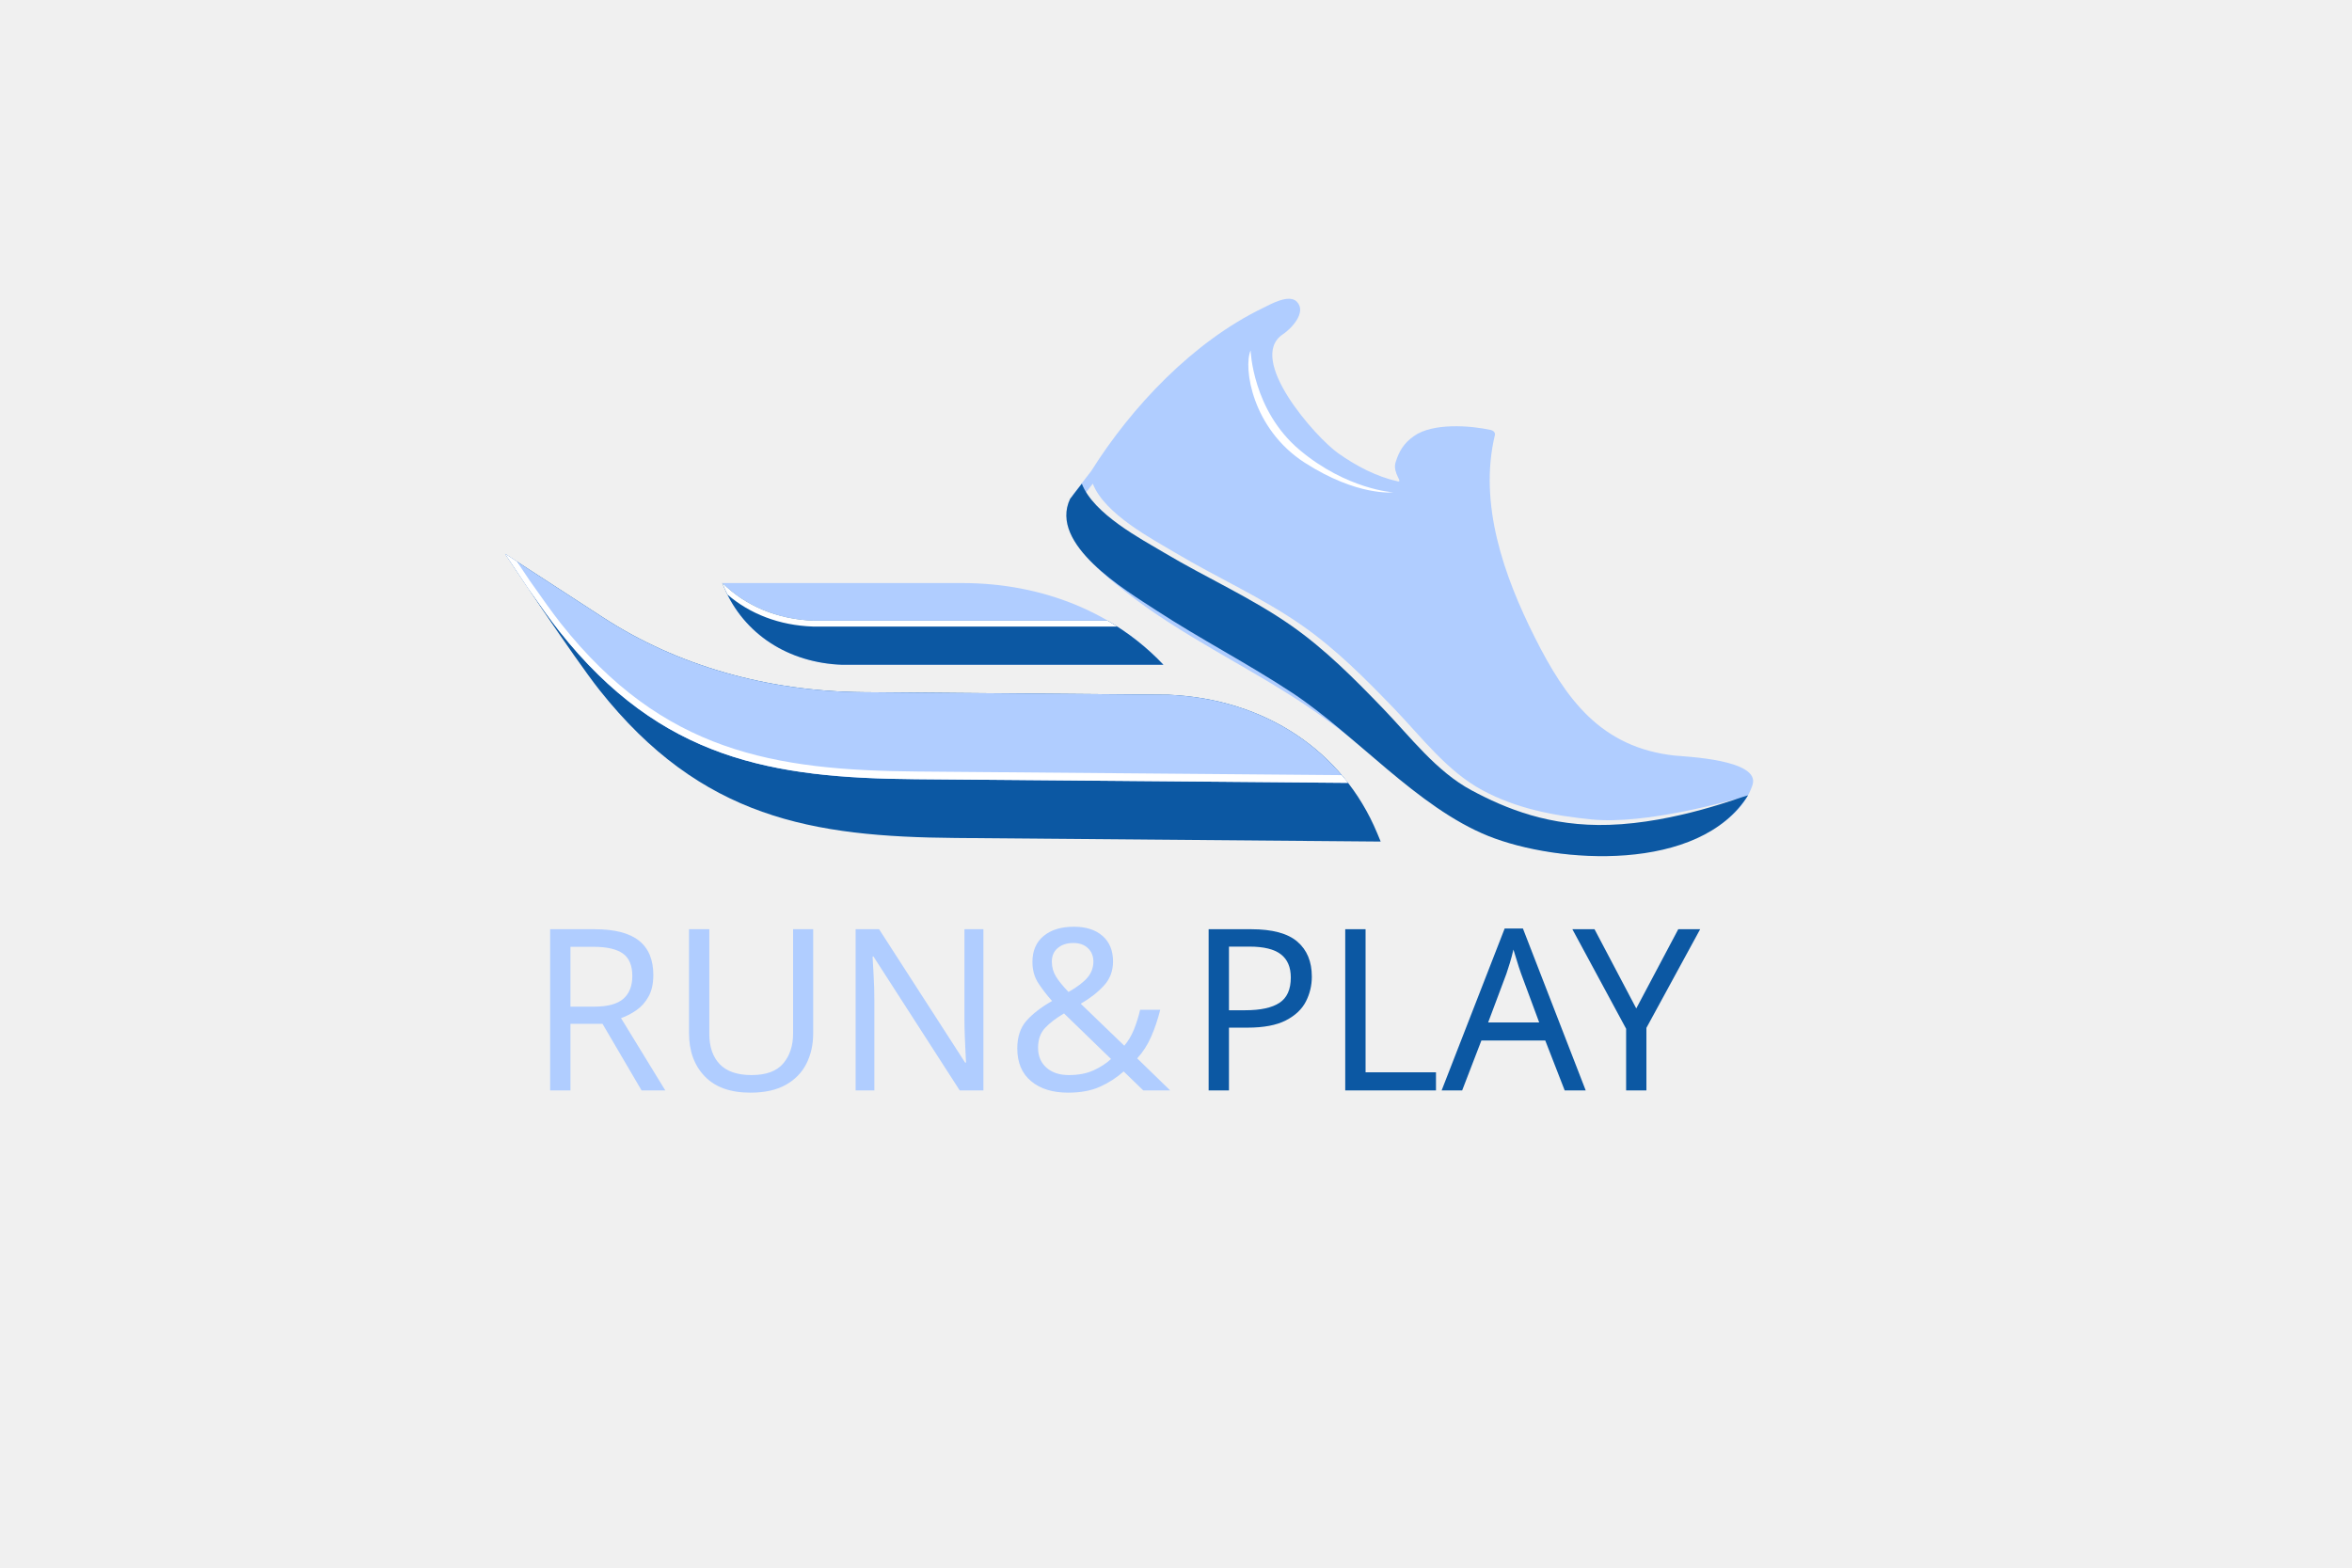
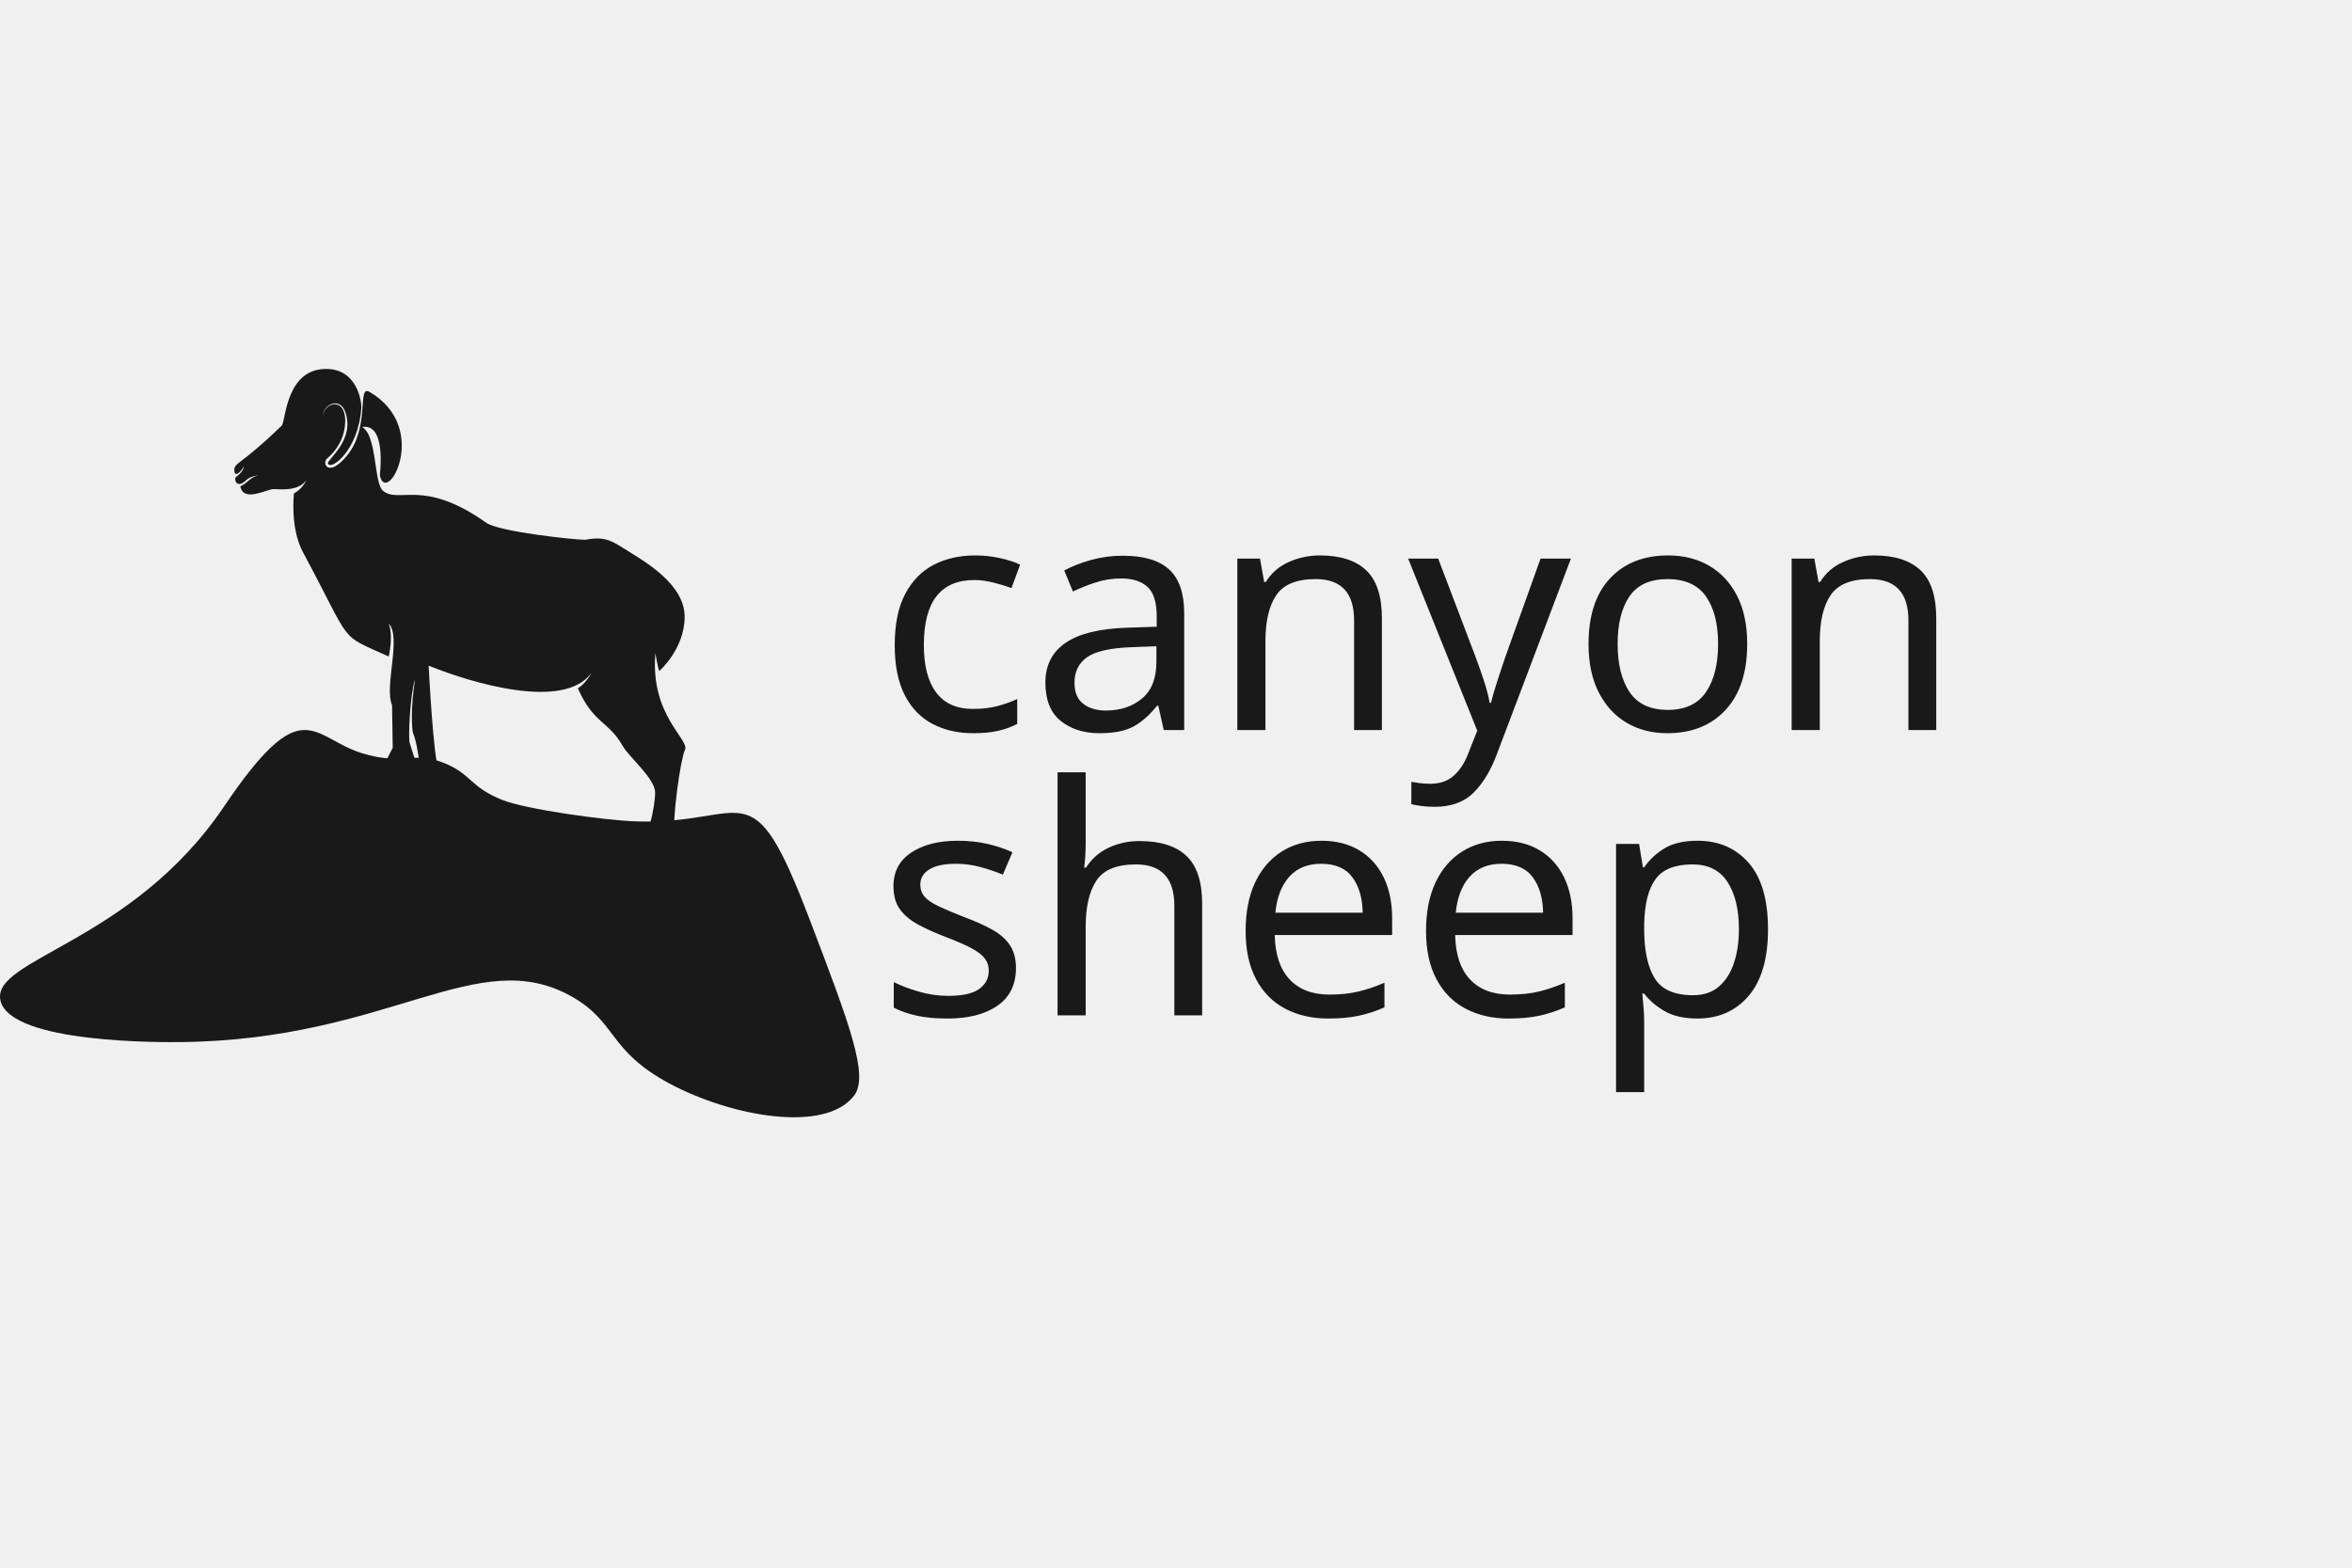
- <svg xmlns="http://www.w3.org/2000/svg" version="1.1" x="0px" y="0px" viewBox="0 0 750 500" style="enable-background:new 0 0 750 500;" xml:space="preserve">
+ <svg xmlns="http://www.w3.org/2000/svg" version="1.1" id="Layer_3" x="0px" y="0px" viewBox="0 0 750 500" style="enable-background:new 0 0 750 500;" xml:space="preserve">
  <style type="text/css">
- 	.st0{display:none;}
- 	.st1{fill:#B0CDFF;}
- 	.st2{fill:#0C58A3;}
- 	.st3{fill:#FFFFFF;}
- 	.st4{font-family:'Krungthep';}
- 	.st5{font-size:72px;}
+ 	.st0{fill:#191919;}
+ 	.st1{font-family:'GurmukhiMN-Bold';}
+ 	.st2{font-size:102px;}
</style>
-   <g id="BACKGROUND" class="st0">
- </g>
-   <g id="OBJECTS">
+   <g>
    <g>
      <g>
        <g>
-           <path class="st1" d="M268.64,212.03c-17.28-0.6-31.4-9.81-37.68-24.57l-0.64-1.5h76.45c25.67,0,48.45,9.36,64.24,26.07H268.64z" />
-           <g>
-             <path class="st2" d="M353.21,197.97h-93.68c-11.64-0.41-21.83-4.73-29.17-12.01h-0.05l0.64,1.5       c6.28,14.76,20.41,23.97,37.68,24.57h102.37C365.79,206.51,359.8,201.81,353.21,197.97z" />
-           </g>
-           <path class="st3" d="M231.99,189.65c7.15,6.17,16.56,9.81,27.18,10.18h97.08c-1-0.64-2-1.27-3.03-1.87h-93.68      c-11.64-0.41-21.83-4.73-29.17-12.01h-0.05l0.64,1.5C231.27,188.2,231.63,188.93,231.99,189.65z" />
+           <path class="st0" d="M209,208.28c0,0,0.64,4.27,1.21,5.76c0,0,8.11-7.04,8.11-17.35c0-10.31-12.73-17.6-17.85-20.8      c-5.12-3.2-7.25-5.01-13.87-3.73c-3.52,0-27.52-2.56-31.57-5.44c-20.19-14.34-27.82-5.86-32.96-10.24      c-2.88-2.45-1.81-17.71-6.61-20.27c7.9-1.41,5.63,15.26,5.66,15.38c2.1,10.18,16.43-15.06-3.29-26.6      c-4.07-2.38,0.31,11.09-7.11,20.23c-6.01,7.43-8.25,2.45-6.35,0.96c3.16-2.67,5.02-6.19,5.53-9.69      c1.48-10.58-6.95-8.47-7.02-3.31c-0.11-4.19,5.35-6.67,7.14-2.01c3.46,9.16-5.91,15.49-5.45,16.66      c0.9,2.37,9.77-4.14,10.65-17.83c0.1-1.77-1.21-12.33-11.24-12.33c-12.58,0-12.84,15.87-14.06,17.99      c-12.97,12.64-15.2,11.77-15.2,14.27c0,3.08,2.93-0.41,2.93-1.28c0.29,1.23-1.57,2.93-2.4,3.49c-0.78,0.78,0.31,3.91,3.25,1.01      c1.32-1.3,3.81-1.53,3.81-1.53c-2.68,0.67-3.05,2.21-5.68,3.52c1.09,5.21,8.3,0.85,10.74,0.85c1.71,0,7.72,0.89,10.38-2.92      c0,0-1.32,2.92-4.02,4.3c0,0-1.28,10.99,2.84,18.67c16.27,30.3,11.02,25.9,27.38,33.35c0,0,1.56-6.47,0-10.52      c4.17,4.29-1.51,20.17,1.07,26.03c0,1.56,0.21,13.65,0.21,13.65s-4.27,7.68-3.41,8.96c2.22,3.33,4.22,2.26,7.61,0.64      c1.49-0.71,2.92-5.76,2.92-5.76s-1.14-3.7-1.71-5.48c-0.57-1.78,0.28-16.35,1.71-20.19c-1.45,9.02-1.07,16.14-0.57,17.28      c2.18,4.99,2.32,20.15,6.4,21.26c5.53,1.51,4.41-5.41,1.71-10.03c-1.71-2.92-3.2-32.92-3.2-32.92      c13.75,5.57,43.25,14.4,51.91,2.28c0,0-1.85,3.56-4.34,4.91c4.99,11.41,9.77,10.33,14.4,18.56      c1.92,3.41,10.24,10.24,10.24,14.72c0,4.48-2.35,16.32-5.76,16.32h11.95c-0.96-7.89,2.03-27.41,3.31-29.87      C220.13,235.91,207.23,228.25,209,208.28z" />
+         </g>
+         <g>
+           <path class="st0" d="M71.41,257.27c25.23-37.38,27.9-22.08,43.94-17.07c13.35,4.17,16.54-1.04,26.88,3.41      c8.16,3.51,7.79,7.45,17.92,11.52c7.46,2.99,32.5,6.46,42.24,6.83c36.27,1.38,36.87-18.33,55.89,31.57      c12.59,33.05,18.89,49.58,14.08,55.89c-9.27,12.17-39.3,6.65-58.88-3.84c-19.63-10.52-16.7-19.56-31.15-27.73      c-30.13-17.03-57.96,13.8-124.58,14.51c-5.37,0.06-54.37,0.57-57.6-13.23C-2.98,305.77,41.99,300.84,71.41,257.27z" />
        </g>
      </g>
+     </g>
+     <g>
      <g>
-         <path class="st2" d="M191.14,220.05c32.52,41.05,68.01,46.82,113.54,47.21l135.59,1.15l-1.11-2.67     c-10.92-26.27-35.83-42.82-66.46-44.15l-97.32-0.82c-30.79-0.26-59.41-8.47-83.06-23.83l-31.26-20.3     C161.06,176.64,182.95,209.72,191.14,220.05z" />
-         <path class="st1" d="M161.06,176.64c0,0,3.07,4.63,7.33,10.97c3.9,5.59,7.52,10.65,9.95,13.7     c32.52,41.05,68.01,46.82,113.54,47.21l137.98,1.17c-13.01-16.84-33.36-27.07-57.17-28.1l-97.32-0.82     c-30.79-0.26-59.41-8.47-83.06-23.83L161.06,176.64z" />
-         <path class="st3" d="M292.39,246.07c-45.53-0.39-81.02-6.15-113.54-47.21c-2.42-3.06-6.05-8.11-9.95-13.7     c-1.54-2.3-2.93-4.36-4.07-6.07l-3.77-2.45c0,0,3.07,4.63,7.33,10.97c3.9,5.59,7.52,10.65,9.95,13.7     c32.52,41.05,68.01,46.82,113.54,47.21l137.98,1.17c-0.65-0.85-1.34-1.66-2.03-2.47L292.39,246.07z" />
+         <text transform="matrix(1 0 0 1 279.7002 232.8367)">
+           <tspan x="0" y="0" class="st0 st1 st2">canyon</tspan>
+           <tspan x="0" y="91" class="st0 st1 st2">sheep</tspan>
+         </text>
      </g>
      <g>
-         <text transform="matrix(1 0 0 1 168.4413 347.7735)">
-           <tspan x="0" y="0" class="st1 st4 st5">RUN&amp;</tspan>
-           <tspan x="209.98" y="0" class="st2 st4 st5">PLAY</tspan>
-         </text>
-       </g>
-       <g class="st0">
		</g>
-       <g>
-         <path class="st1" d="M534.07,240.99c-23.65-2.58-34.78-18.05-44.67-37.73c-9.82-19.54-17.98-42.57-12.71-64.52     c0.19-0.81-0.57-1.43-1.25-1.59c-6.84-1.5-18.58-2.29-24.54,1.91c-3.18,2.23-4.76,4.75-5.89,8.43c-1.02,3.38,2.54,6.44,0.67,6.03     c-6.84-1.52-13.25-4.94-18.93-8.94c-7.14-5.02-29.49-30.13-17.65-37.98c2.69-1.78,7.66-7,4.45-10.36c-2.51-2.63-8.57,0.9-10.85,2     c-22.25,10.76-41.79,31.4-54.76,52.03c-1.86,2.41-3.72,4.82-5.59,7.24c-0.07,0.08-0.08,0.16-0.12,0.23     c-0.02,0.04-0.05,0.06-0.07,0.09c-6.28,12.69,8.26,24.25,17,31.1c17.54,13.76,37.95,23.26,56.48,35.51     c24.62,16.29,43.95,38.39,73.44,46.16c21.08,5.55,62.56,1.39,69.75-20.22C561.54,242.21,537.17,241.32,534.07,240.99z      M475.32,262.89c-22.56-9.39-39.53-28.55-59.63-41.85c-14.17-9.36-29.32-17.16-43.55-26.44c-9.73-6.34-34.32-20.99-27.41-35.51     c1.26-1.62,2.5-3.22,3.74-4.83c3.75,9.73,19.1,17.73,26.23,21.99c13.44,8.02,27.68,14.28,40.56,23.28     c10.87,7.6,20.23,17.06,29.4,26.58c8.66,9.01,16.86,19.93,28.07,25.94c10.91,5.85,22.54,8.08,34.78,9.3     c17.36,1.74,43.98-6.03,46.25-6.53C534.01,269.69,496.87,271.85,475.32,262.89z" />
-         <path class="st2" d="M474.58,266.63c-22.66-9.12-42.29-32.28-62.39-45.58c-14.17-9.36-29.32-17.16-43.55-26.44     c-9.73-6.34-34.32-20.99-27.41-35.51c1.26-1.62,2.5-3.22,3.74-4.83c3.75,9.73,19.1,17.73,26.23,21.99     c13.44,8.02,27.68,14.28,40.56,23.28c10.87,7.6,20.23,17.06,29.4,26.58c8.66,9.01,16.86,19.93,28.07,25.94     c10.91,5.85,24.98,11.64,43.91,11.02c21.29-0.69,41.99-8.93,44.27-9.42C541.98,278.44,496.72,275.53,474.58,266.63z" />
-       </g>
    </g>
-     <path class="st3" d="M398.79,111.77c0,0,0.61,19.12,15.63,31.74c15.02,12.62,29.83,13.52,29.83,13.52s-11.36,1.36-28.19-9.45   C399.24,136.76,396.42,117.2,398.79,111.77z" />
  </g>
</svg>
